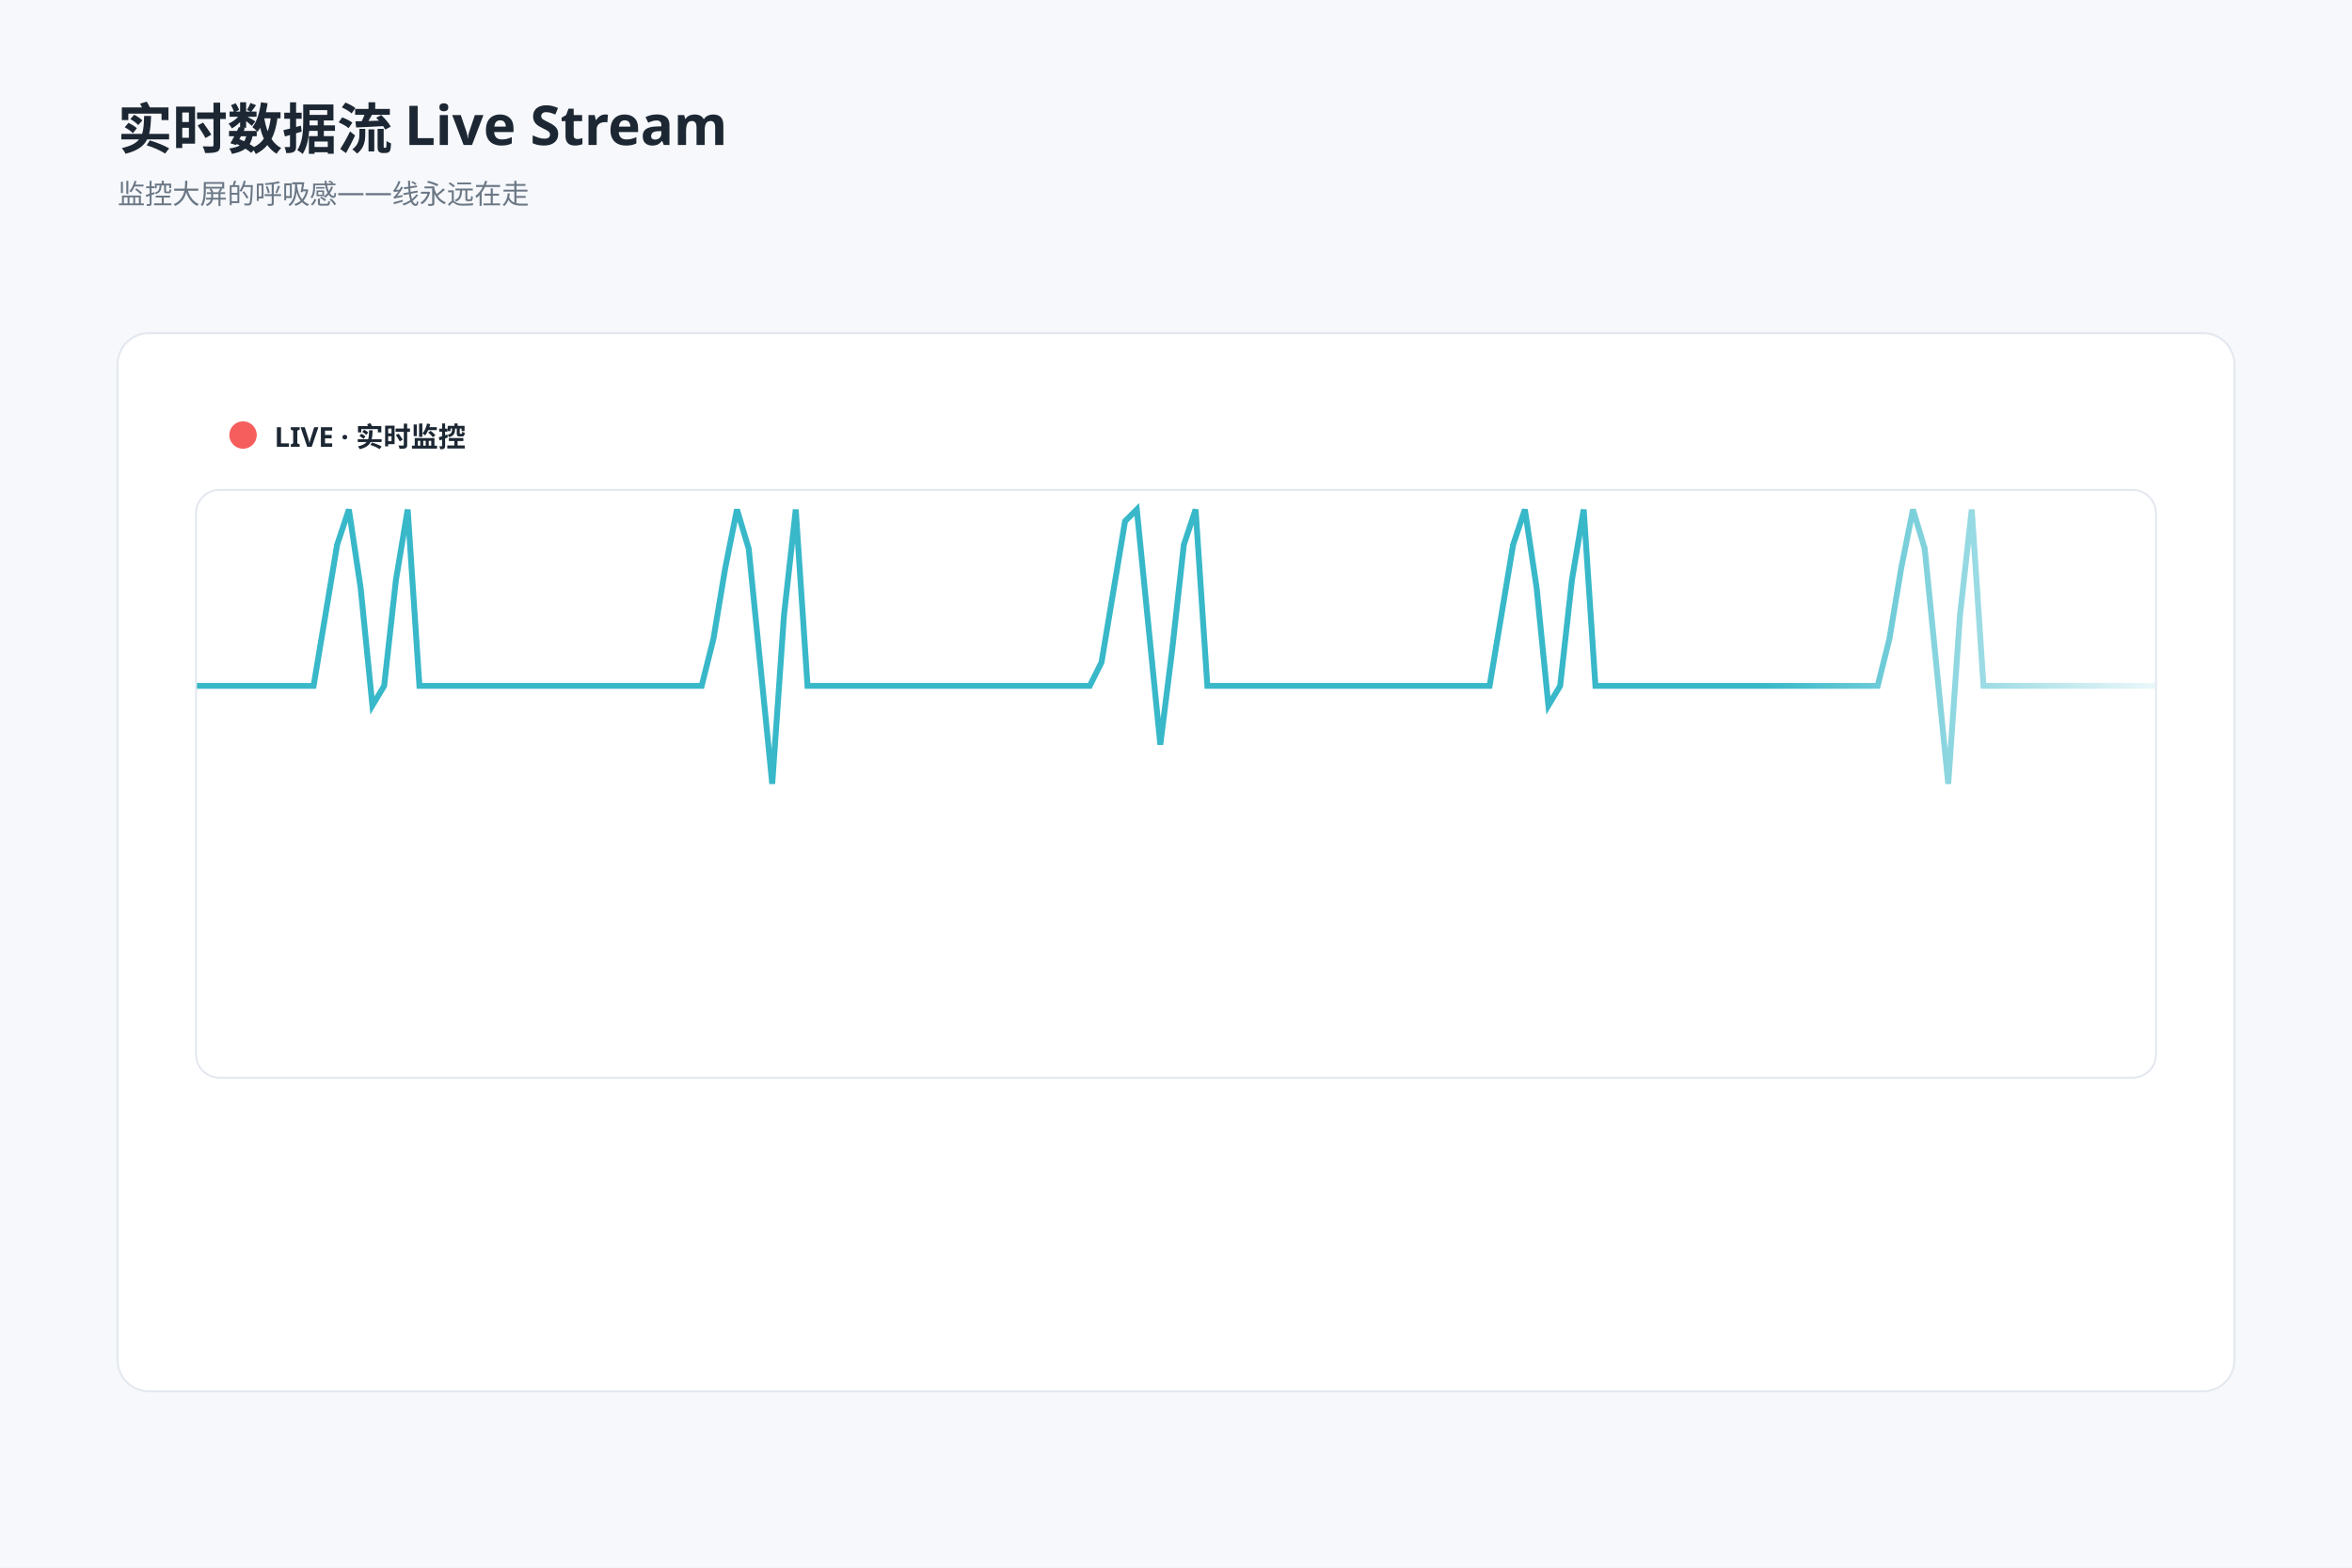
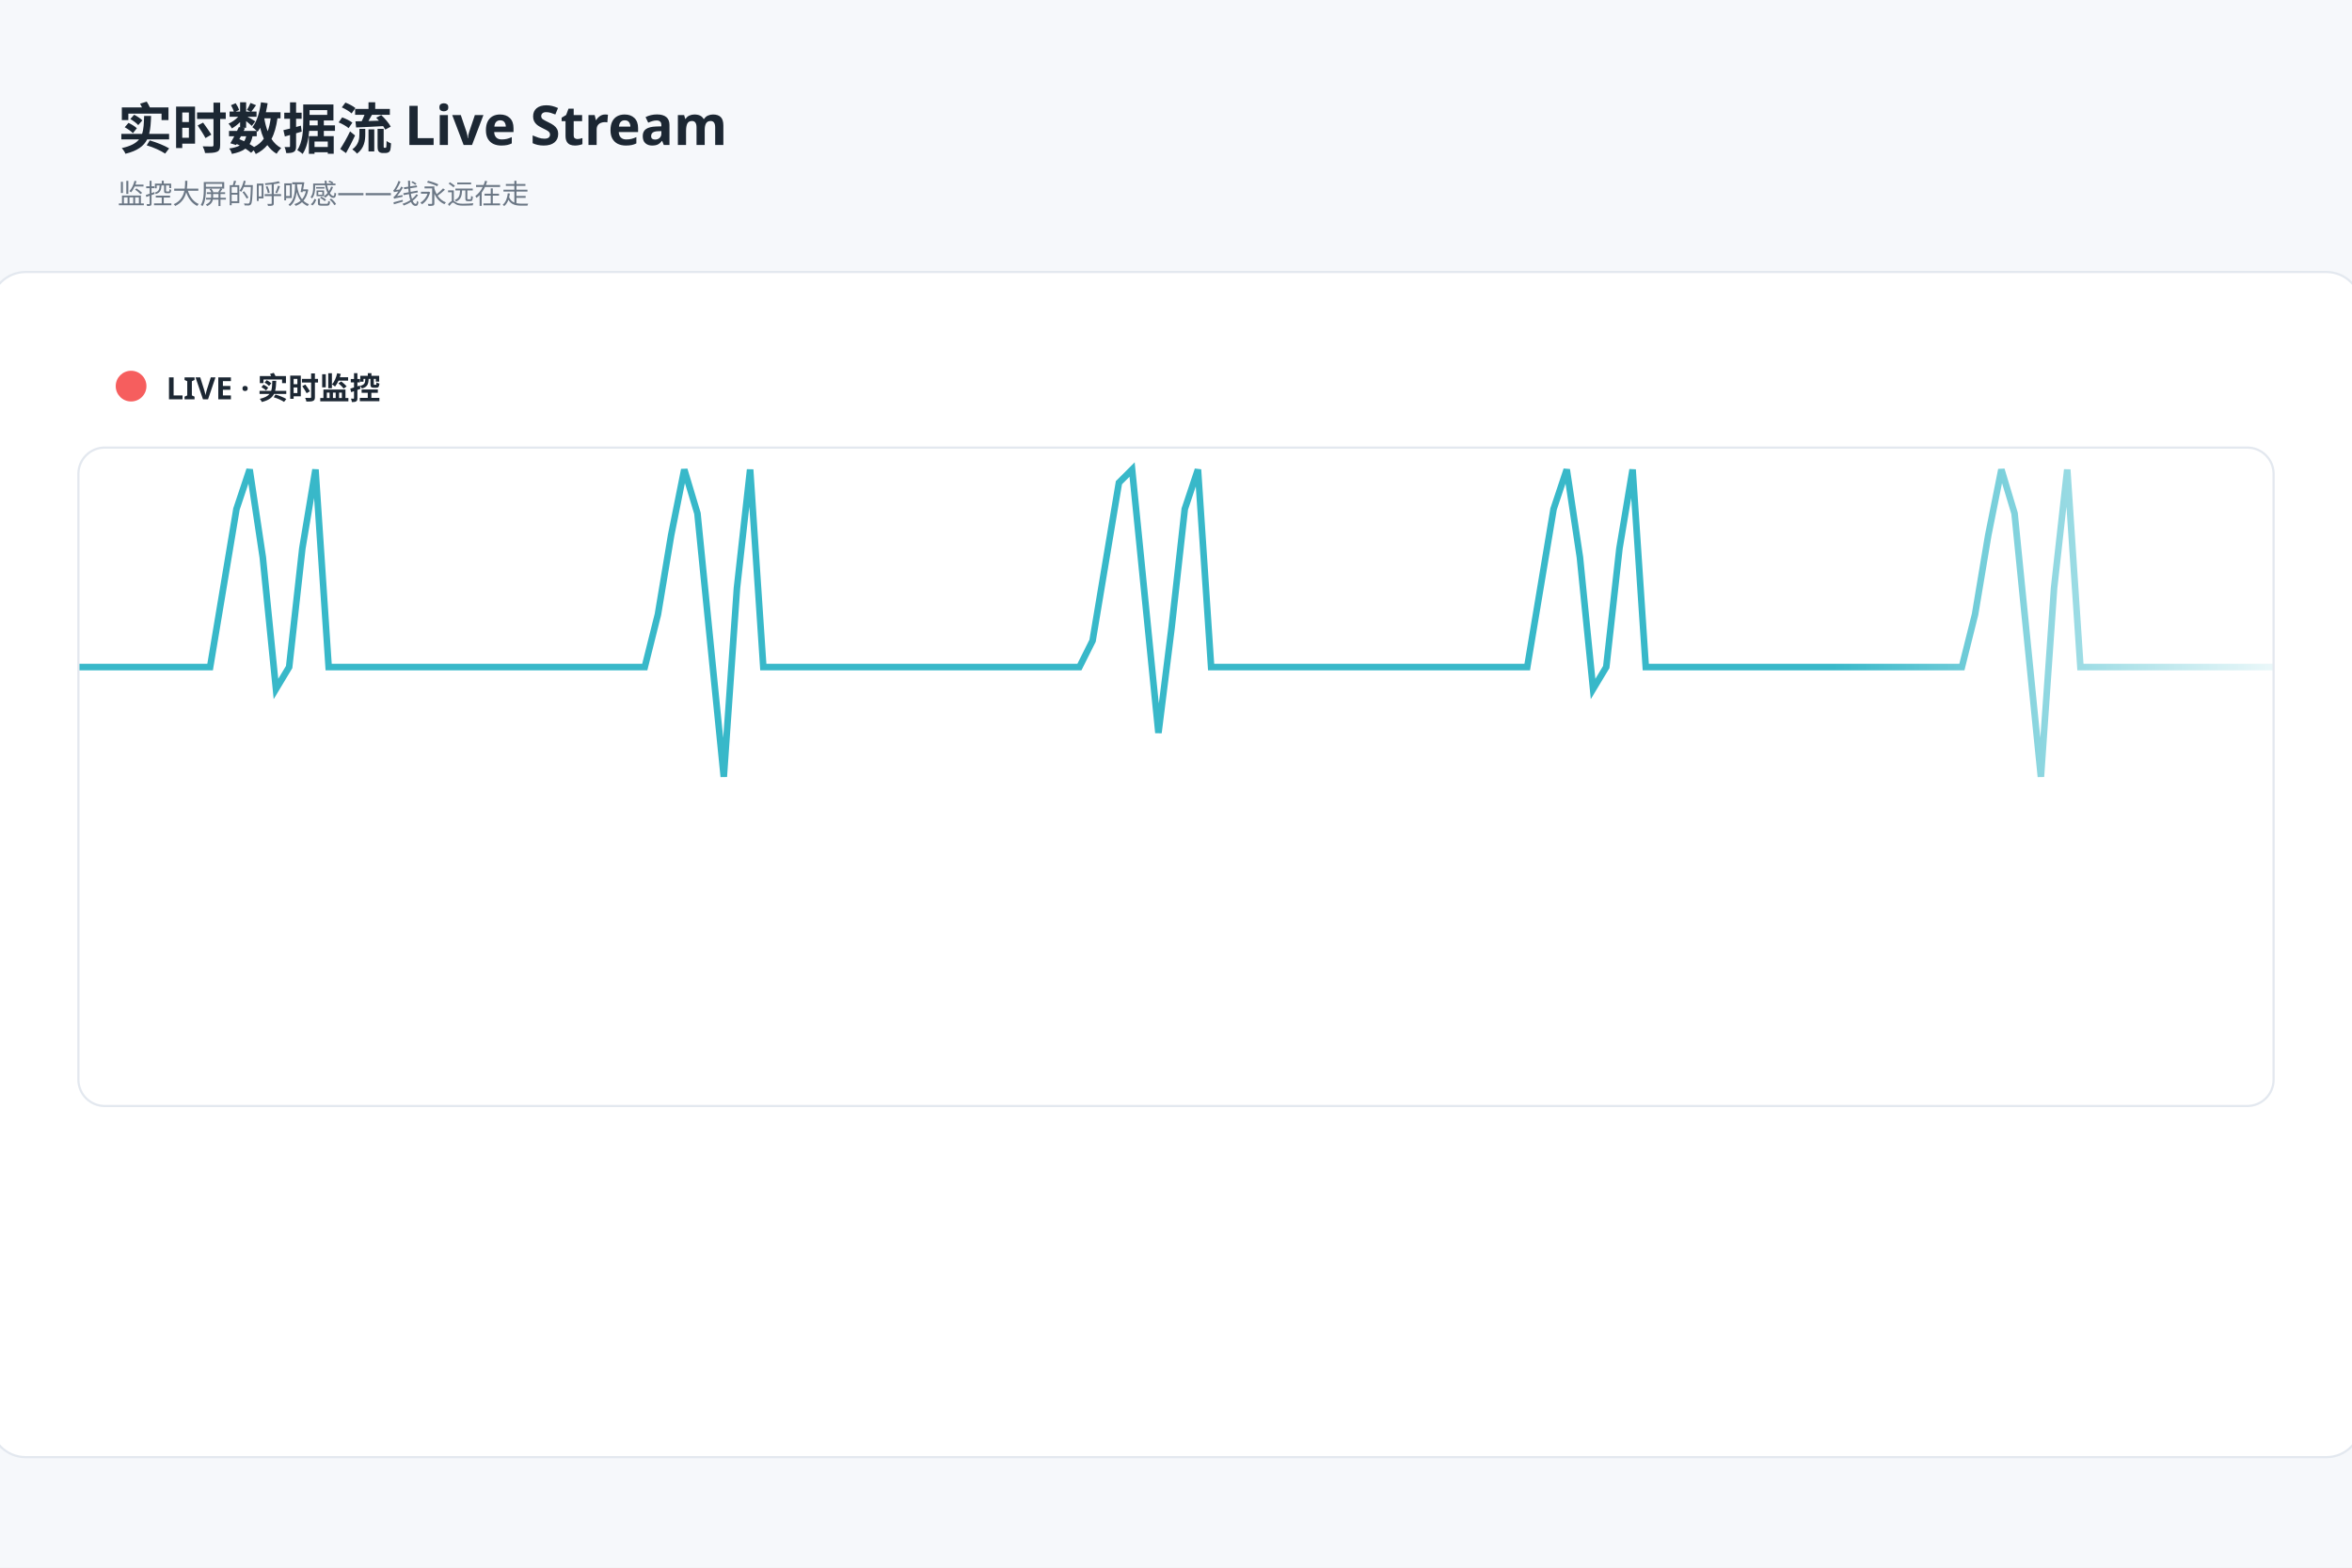
<svg xmlns="http://www.w3.org/2000/svg" width="1200" height="800" viewBox="0 0 1200 800" font-family="PingFang SC, Hiragino Sans GB, Microsoft YaHei, sans-serif">
  <rect width="1200" height="800" fill="#f6f8fb" />
  <text x="60" y="76" font-size="28" font-weight="700" fill="#1c2733">实时数据流 Live Stream</text>
  <text x="60" y="104" font-size="14" fill="#6b7785">监控大屏的呼吸感——线永远在走</text>
  <defs>
    <clipPath id="lv">
      <rect x="100" y="250" width="1000" height="300" rx="12" />
    </clipPath>
    <linearGradient id="fadeR" x1="0" y1="0" x2="1" y2="0">
      <stop offset="0" stop-color="#fff" stop-opacity="0" />
      <stop offset="1" stop-color="#fff" stop-opacity="0.9" />
    </linearGradient>
  </defs>
-   <g>
-     <rect x="60" y="170" width="1080" height="540" rx="16" fill="#ffffff" stroke="#e3e8ef" />
-     <circle cx="124" cy="222" r="7" fill="#f65e5e">
-       <animate attributeName="opacity" values="1;0.2;1" dur="1.2s" repeatCount="indefinite" />
-     </circle>
-     <text x="140" y="228" font-size="14" fill="#1c2733" text-anchor="start" font-weight="700">LIVE · 实时监控</text>
-     <g clip-path="url(#lv)">
-       <g>
-         <path d="M 0 100 L 0 100.0 L 6 100.0 L 12 100.0 L 18 100.0 L 24 100.0 L 30 100.0 L 36 100.0 L 42 100.0 L 48 100.0 L 54 100.0 L 60 100.0 L 66 64.0 L 72 28.0 L 78 10.0 L 84 50.0 L 90 110.0 L 96 100.0 L 102 46.0 L 108 10.0 L 114 100.0 L 120 100.0 L 126 100.0 L 132 100.0 L 138 100.0 L 144 100.0 L 150 100.0 L 156 100.0 L 162 100.0 L 168 100.0 L 174 100.0 L 180 100.0 L 186 100.0 L 192 100.0 L 198 100.0 L 204 100.0 L 210 100.0 L 216 100.0 L 222 100.0 L 228 100.0 L 234 100.0 L 240 100.0 L 246 100.0 L 252 100.0 L 258 100.0 L 264 76.0 L 270 40.0 L 276 10.0 L 282 30.0 L 288 90.0 L 294 150.0 L 300 64.0 L 306 10.0 L 312 100.0 L 318 100.0 L 324 100.0 L 330 100.0 L 336 100.0 L 342 100.0 L 348 100.0 L 354 100.0 L 360 100.0 L 366 100.0 L 372 100.0 L 378 100.0 L 384 100.0 L 390 100.0 L 396 100.0 L 402 100.0 L 408 100.0 L 414 100.0 L 420 100.0 L 426 100.0 L 432 100.0 L 438 100.0 L 444 100.0 L 450 100.0 L 456 100.0 L 462 88.0 L 468 52.0 L 474 16.0 L 480 10.0 L 486 70.0 L 492 130.0 L 498 82.0 L 504 28.0 L 510 10.0 L 516 100.0 L 522 100.0 L 528 100.0 L 534 100.0 L 540 100.0 L 546 100.0 L 552 100.0 L 558 100.0 L 564 100.0 L 570 100.0 L 576 100.0 L 582 100.0 L 588 100.0 L 594 100.0 L 600 100.0 L 606 100.0 L 612 100.0 L 618 100.0 L 624 100.0 L 630 100.0 L 636 100.0 L 642 100.0 L 648 100.0 L 654 100.0 L 660 100.0 L 666 64.0 L 672 28.0 L 678 10.0 L 684 50.0 L 690 110.0 L 696 100.0 L 702 46.0 L 708 10.0 L 714 100.0 L 720 100.0 L 726 100.0 L 732 100.0 L 738 100.0 L 744 100.0 L 750 100.0 L 756 100.0 L 762 100.0 L 768 100.0 L 774 100.0 L 780 100.0 L 786 100.0 L 792 100.0 L 798 100.0 L 804 100.0 L 810 100.0 L 816 100.0 L 822 100.0 L 828 100.0 L 834 100.0 L 840 100.0 L 846 100.0 L 852 100.0 L 858 100.0 L 864 76.0 L 870 40.0 L 876 10.0 L 882 30.0 L 888 90.0 L 894 150.0 L 900 64.0 L 906 10.0 L 912 100.0 L 918 100.0 L 924 100.0 L 930 100.0 L 936 100.0 L 942 100.0 L 948 100.0 L 954 100.0 L 960 100.0 L 966 100.0 L 972 100.0 L 978 100.0 L 984 100.0 L 990 100.0 L 996 100.0 L 1002 100.0 L 1008 100.0 L 1014 100.0 L 1020 100.0 L 1026 100.0 L 1032 100.0 L 1038 100.0 L 1044 100.0 L 1050 100.0 L 1056 100.0 L 1062 88.0 L 1068 52.0 L 1074 16.0 L 1080 10.0 L 1086 70.0 L 1092 130.0 L 1098 82.0 L 1104 28.0 L 1110 10.0 L 1116 100.0 L 1122 100.0 L 1128 100.0 L 1134 100.0 L 1140 100.0 L 1146 100.0 L 1152 100.0 L 1158 100.0 L 1164 100.0 L 1170 100.0 L 1176 100.0 L 1182 100.0 L 1188 100.0 L 1194 100.0 L 1200 100.0 " fill="none" stroke="#38b8c9" stroke-width="3" stroke-linecap="round" transform="translate(100,250)" />
-         <path d="M 0 100 L 0 100.0 L 6 100.0 L 12 100.0 L 18 100.0 L 24 100.0 L 30 100.0 L 36 100.0 L 42 100.0 L 48 100.0 L 54 100.0 L 60 100.0 L 66 64.0 L 72 28.0 L 78 10.0 L 84 50.0 L 90 110.0 L 96 100.0 L 102 46.0 L 108 10.0 L 114 100.0 L 120 100.0 L 126 100.0 L 132 100.0 L 138 100.0 L 144 100.0 L 150 100.0 L 156 100.0 L 162 100.0 L 168 100.0 L 174 100.0 L 180 100.0 L 186 100.0 L 192 100.0 L 198 100.0 L 204 100.0 L 210 100.0 L 216 100.0 L 222 100.0 L 228 100.0 L 234 100.0 L 240 100.0 L 246 100.0 L 252 100.0 L 258 100.0 L 264 76.0 L 270 40.0 L 276 10.0 L 282 30.0 L 288 90.0 L 294 150.0 L 300 64.0 L 306 10.0 L 312 100.0 L 318 100.0 L 324 100.0 L 330 100.0 L 336 100.0 L 342 100.0 L 348 100.0 L 354 100.0 L 360 100.0 L 366 100.0 L 372 100.0 L 378 100.0 L 384 100.0 L 390 100.0 L 396 100.0 L 402 100.0 L 408 100.0 L 414 100.0 L 420 100.0 L 426 100.0 L 432 100.0 L 438 100.0 L 444 100.0 L 450 100.0 L 456 100.0 L 462 88.0 L 468 52.0 L 474 16.0 L 480 10.0 L 486 70.0 L 492 130.0 L 498 82.0 L 504 28.0 L 510 10.0 L 516 100.0 L 522 100.0 L 528 100.0 L 534 100.0 L 540 100.0 L 546 100.0 L 552 100.0 L 558 100.0 L 564 100.0 L 570 100.0 L 576 100.0 L 582 100.0 L 588 100.0 L 594 100.0 L 600 100.0 L 606 100.0 L 612 100.0 L 618 100.0 L 624 100.0 L 630 100.0 L 636 100.0 L 642 100.0 L 648 100.0 L 654 100.0 L 660 100.0 L 666 64.0 L 672 28.0 L 678 10.0 L 684 50.0 L 690 110.0 L 696 100.0 L 702 46.0 L 708 10.0 L 714 100.0 L 720 100.0 L 726 100.0 L 732 100.0 L 738 100.0 L 744 100.0 L 750 100.0 L 756 100.0 L 762 100.0 L 768 100.0 L 774 100.0 L 780 100.0 L 786 100.0 L 792 100.0 L 798 100.0 L 804 100.0 L 810 100.0 L 816 100.0 L 822 100.0 L 828 100.0 L 834 100.0 L 840 100.0 L 846 100.0 L 852 100.0 L 858 100.0 L 864 76.0 L 870 40.0 L 876 10.0 L 882 30.0 L 888 90.0 L 894 150.0 L 900 64.0 L 906 10.0 L 912 100.0 L 918 100.0 L 924 100.0 L 930 100.0 L 936 100.0 L 942 100.0 L 948 100.0 L 954 100.0 L 960 100.0 L 966 100.0 L 972 100.0 L 978 100.0 L 984 100.0 L 990 100.0 L 996 100.0 L 1002 100.0 L 1008 100.0 L 1014 100.0 L 1020 100.0 L 1026 100.0 L 1032 100.0 L 1038 100.0 L 1044 100.0 L 1050 100.0 L 1056 100.0 L 1062 88.0 L 1068 52.0 L 1074 16.0 L 1080 10.0 L 1086 70.0 L 1092 130.0 L 1098 82.0 L 1104 28.0 L 1110 10.0 L 1116 100.0 L 1122 100.0 L 1128 100.0 L 1134 100.0 L 1140 100.0 L 1146 100.0 L 1152 100.0 L 1158 100.0 L 1164 100.0 L 1170 100.0 L 1176 100.0 L 1182 100.0 L 1188 100.0 L 1194 100.0 L 1200 100.0 " fill="none" stroke="#38b8c9" stroke-width="3" stroke-linecap="round" transform="translate(1300,250)" />
-         <animateTransform attributeName="transform" type="translate" values="0 0;-1200 0" dur="3s" repeatCount="indefinite" />
+   <g transform="translate(600,430) scale(1.12) translate(-600,-430)">
+     <g>
+       <rect x="60" y="170" width="1080" height="540" rx="16" fill="#ffffff" stroke="#e3e8ef" />
+       <circle cx="124" cy="222" r="7" fill="#f65e5e">
+         <animate attributeName="opacity" values="1;0.2;1" dur="1.2s" repeatCount="indefinite" />
+       </circle>
+       <text x="140" y="228" font-size="14" fill="#1c2733" text-anchor="start" font-weight="700">LIVE · 实时监控</text>
+       <g clip-path="url(#lv)">
+         <g>
+           <path d="M 0 100 L 0 100.0 L 6 100.0 L 12 100.0 L 18 100.0 L 24 100.0 L 30 100.0 L 36 100.0 L 42 100.0 L 48 100.0 L 54 100.0 L 60 100.0 L 66 64.0 L 72 28.0 L 78 10.0 L 84 50.0 L 90 110.0 L 96 100.0 L 102 46.0 L 108 10.0 L 114 100.0 L 120 100.0 L 126 100.0 L 132 100.0 L 138 100.0 L 144 100.0 L 150 100.0 L 156 100.0 L 162 100.0 L 168 100.0 L 174 100.0 L 180 100.0 L 186 100.0 L 192 100.0 L 198 100.0 L 204 100.0 L 210 100.0 L 216 100.0 L 222 100.0 L 228 100.0 L 234 100.0 L 240 100.0 L 246 100.0 L 252 100.0 L 258 100.0 L 264 76.0 L 270 40.0 L 276 10.0 L 282 30.0 L 288 90.0 L 294 150.0 L 300 64.0 L 306 10.0 L 312 100.0 L 318 100.0 L 324 100.0 L 330 100.0 L 336 100.0 L 342 100.0 L 348 100.0 L 354 100.0 L 360 100.0 L 366 100.0 L 372 100.0 L 378 100.0 L 384 100.0 L 390 100.0 L 396 100.0 L 402 100.0 L 408 100.0 L 414 100.0 L 420 100.0 L 426 100.0 L 432 100.0 L 438 100.0 L 444 100.0 L 450 100.0 L 456 100.0 L 462 88.0 L 468 52.0 L 474 16.0 L 480 10.0 L 486 70.0 L 492 130.0 L 498 82.0 L 504 28.0 L 510 10.0 L 516 100.0 L 522 100.0 L 528 100.0 L 534 100.0 L 540 100.0 L 546 100.0 L 552 100.0 L 558 100.0 L 564 100.0 L 570 100.0 L 576 100.0 L 582 100.0 L 588 100.0 L 594 100.0 L 600 100.0 L 606 100.0 L 612 100.0 L 618 100.0 L 624 100.0 L 630 100.0 L 636 100.0 L 642 100.0 L 648 100.0 L 654 100.0 L 660 100.0 L 666 64.0 L 672 28.0 L 678 10.0 L 684 50.0 L 690 110.0 L 696 100.0 L 702 46.0 L 708 10.0 L 714 100.0 L 720 100.0 L 726 100.0 L 732 100.0 L 738 100.0 L 744 100.0 L 750 100.0 L 756 100.0 L 762 100.0 L 768 100.0 L 774 100.0 L 780 100.0 L 786 100.0 L 792 100.0 L 798 100.0 L 804 100.0 L 810 100.0 L 816 100.0 L 822 100.0 L 828 100.0 L 834 100.0 L 840 100.0 L 846 100.0 L 852 100.0 L 858 100.0 L 864 76.0 L 870 40.0 L 876 10.0 L 882 30.0 L 888 90.0 L 894 150.0 L 900 64.0 L 906 10.0 L 912 100.0 L 918 100.0 L 924 100.0 L 930 100.0 L 936 100.0 L 942 100.0 L 948 100.0 L 954 100.0 L 960 100.0 L 966 100.0 L 972 100.0 L 978 100.0 L 984 100.0 L 990 100.0 L 996 100.0 L 1002 100.0 L 1008 100.0 L 1014 100.0 L 1020 100.0 L 1026 100.0 L 1032 100.0 L 1038 100.0 L 1044 100.0 L 1050 100.0 L 1056 100.0 L 1062 88.0 L 1068 52.0 L 1074 16.0 L 1080 10.0 L 1086 70.0 L 1092 130.0 L 1098 82.0 L 1104 28.0 L 1110 10.0 L 1116 100.0 L 1122 100.0 L 1128 100.0 L 1134 100.0 L 1140 100.0 L 1146 100.0 L 1152 100.0 L 1158 100.0 L 1164 100.0 L 1170 100.0 L 1176 100.0 L 1182 100.0 L 1188 100.0 L 1194 100.0 L 1200 100.0 " fill="none" stroke="#38b8c9" stroke-width="3" stroke-linecap="round" transform="translate(100,250)" />
+           <path d="M 0 100 L 0 100.0 L 6 100.0 L 12 100.0 L 18 100.0 L 24 100.0 L 30 100.0 L 36 100.0 L 42 100.0 L 48 100.0 L 54 100.0 L 60 100.0 L 66 64.0 L 72 28.0 L 78 10.0 L 84 50.0 L 90 110.0 L 96 100.0 L 102 46.0 L 108 10.0 L 114 100.0 L 120 100.0 L 126 100.0 L 132 100.0 L 138 100.0 L 144 100.0 L 150 100.0 L 156 100.0 L 162 100.0 L 168 100.0 L 174 100.0 L 180 100.0 L 186 100.0 L 192 100.0 L 198 100.0 L 204 100.0 L 210 100.0 L 216 100.0 L 222 100.0 L 228 100.0 L 234 100.0 L 240 100.0 L 246 100.0 L 252 100.0 L 258 100.0 L 264 76.0 L 270 40.0 L 276 10.0 L 282 30.0 L 288 90.0 L 294 150.0 L 300 64.0 L 306 10.0 L 312 100.0 L 318 100.0 L 324 100.0 L 330 100.0 L 336 100.0 L 342 100.0 L 348 100.0 L 354 100.0 L 360 100.0 L 366 100.0 L 372 100.0 L 378 100.0 L 384 100.0 L 390 100.0 L 396 100.0 L 402 100.0 L 408 100.0 L 414 100.0 L 420 100.0 L 426 100.0 L 432 100.0 L 438 100.0 L 444 100.0 L 450 100.0 L 456 100.0 L 462 88.0 L 468 52.0 L 474 16.0 L 480 10.0 L 486 70.0 L 492 130.0 L 498 82.0 L 504 28.0 L 510 10.0 L 516 100.0 L 522 100.0 L 528 100.0 L 534 100.0 L 540 100.0 L 546 100.0 L 552 100.0 L 558 100.0 L 564 100.0 L 570 100.0 L 576 100.0 L 582 100.0 L 588 100.0 L 594 100.0 L 600 100.0 L 606 100.0 L 612 100.0 L 618 100.0 L 624 100.0 L 630 100.0 L 636 100.0 L 642 100.0 L 648 100.0 L 654 100.0 L 660 100.0 L 666 64.0 L 672 28.0 L 678 10.0 L 684 50.0 L 690 110.0 L 696 100.0 L 702 46.0 L 708 10.0 L 714 100.0 L 720 100.0 L 726 100.0 L 732 100.0 L 738 100.0 L 744 100.0 L 750 100.0 L 756 100.0 L 762 100.0 L 768 100.0 L 774 100.0 L 780 100.0 L 786 100.0 L 792 100.0 L 798 100.0 L 804 100.0 L 810 100.0 L 816 100.0 L 822 100.0 L 828 100.0 L 834 100.0 L 840 100.0 L 846 100.0 L 852 100.0 L 858 100.0 L 864 76.0 L 870 40.0 L 876 10.0 L 882 30.0 L 888 90.0 L 894 150.0 L 900 64.0 L 906 10.0 L 912 100.0 L 918 100.0 L 924 100.0 L 930 100.0 L 936 100.0 L 942 100.0 L 948 100.0 L 954 100.0 L 960 100.0 L 966 100.0 L 972 100.0 L 978 100.0 L 984 100.0 L 990 100.0 L 996 100.0 L 1002 100.0 L 1008 100.0 L 1014 100.0 L 1020 100.0 L 1026 100.0 L 1032 100.0 L 1038 100.0 L 1044 100.0 L 1050 100.0 L 1056 100.0 L 1062 88.0 L 1068 52.0 L 1074 16.0 L 1080 10.0 L 1086 70.0 L 1092 130.0 L 1098 82.0 L 1104 28.0 L 1110 10.0 L 1116 100.0 L 1122 100.0 L 1128 100.0 L 1134 100.0 L 1140 100.0 L 1146 100.0 L 1152 100.0 L 1158 100.0 L 1164 100.0 L 1170 100.0 L 1176 100.0 L 1182 100.0 L 1188 100.0 L 1194 100.0 L 1200 100.0 " fill="none" stroke="#38b8c9" stroke-width="3" stroke-linecap="round" transform="translate(1300,250)" />
+           <animateTransform attributeName="transform" type="translate" values="0 0;-1200 0" dur="3s" repeatCount="indefinite" />
+         </g>
+         <rect x="900" y="250" width="200" height="300" fill="url(#fadeR)" />
      </g>
-       <rect x="900" y="250" width="200" height="300" fill="url(#fadeR)" />
+       <rect x="100" y="250" width="1000" height="300" rx="12" fill="none" stroke="#e3e8ef" />
    </g>
-     <rect x="100" y="250" width="1000" height="300" rx="12" fill="none" stroke="#e3e8ef" />
  </g>
</svg>
